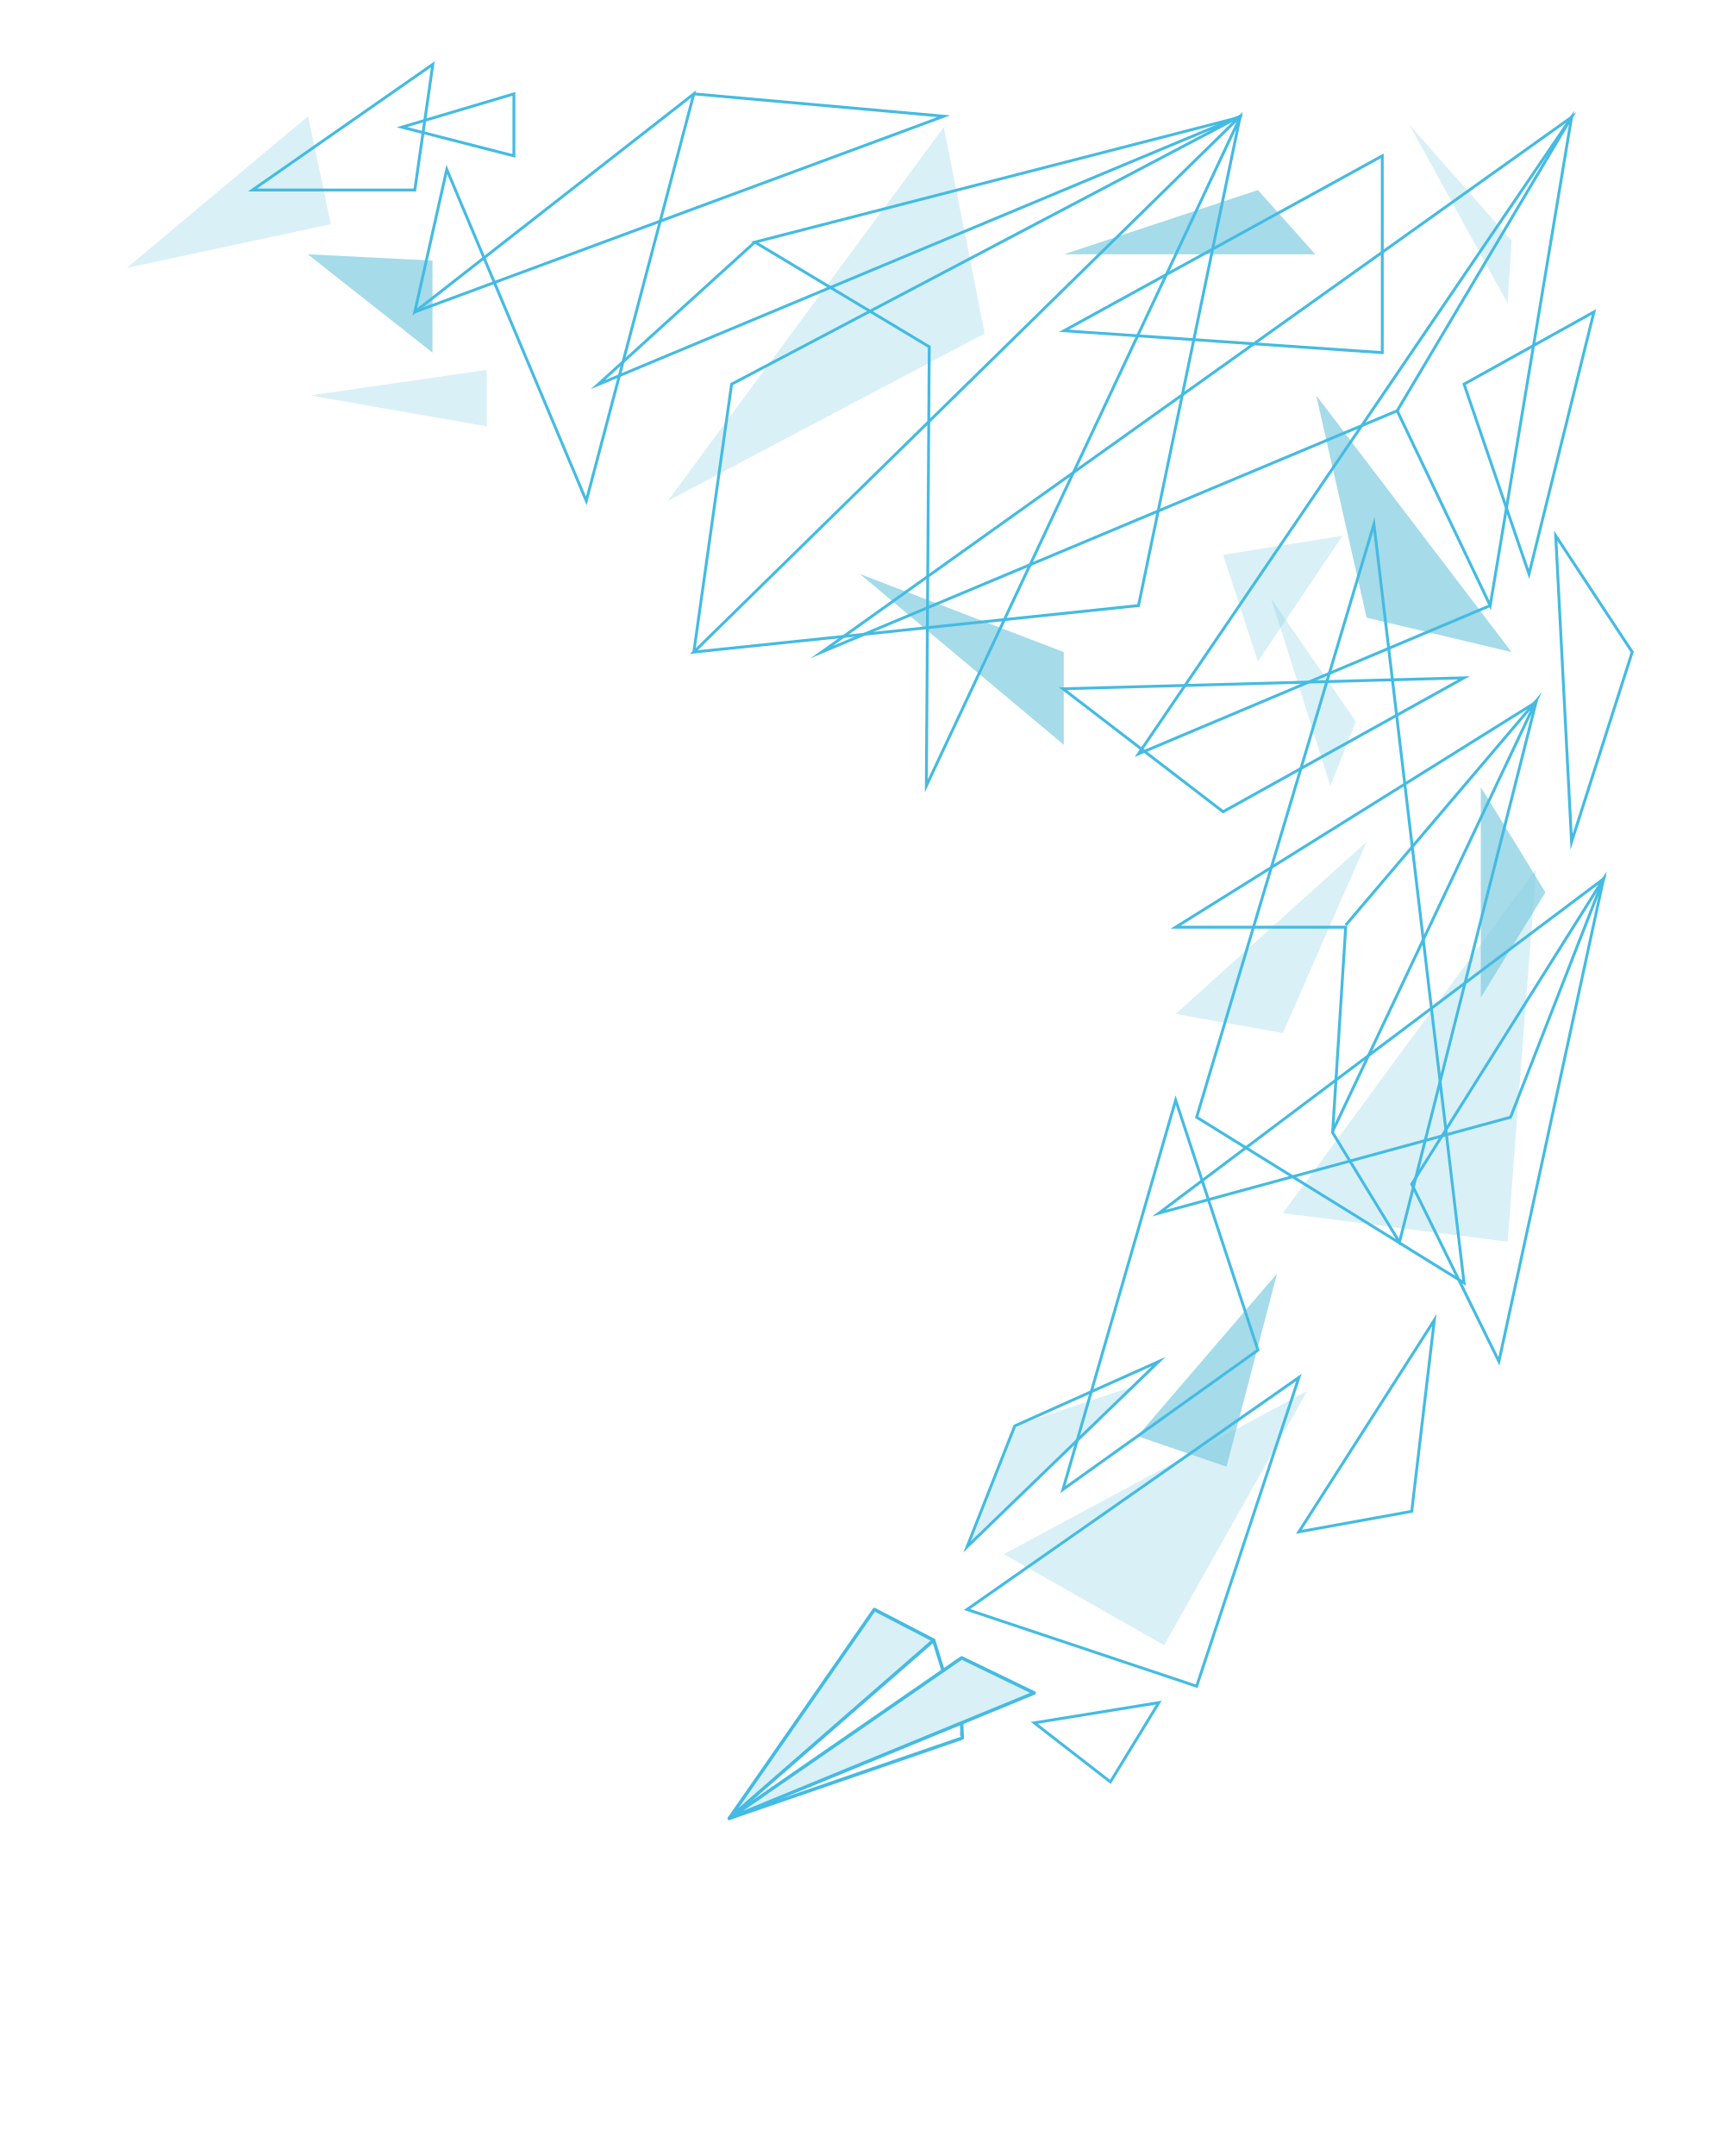
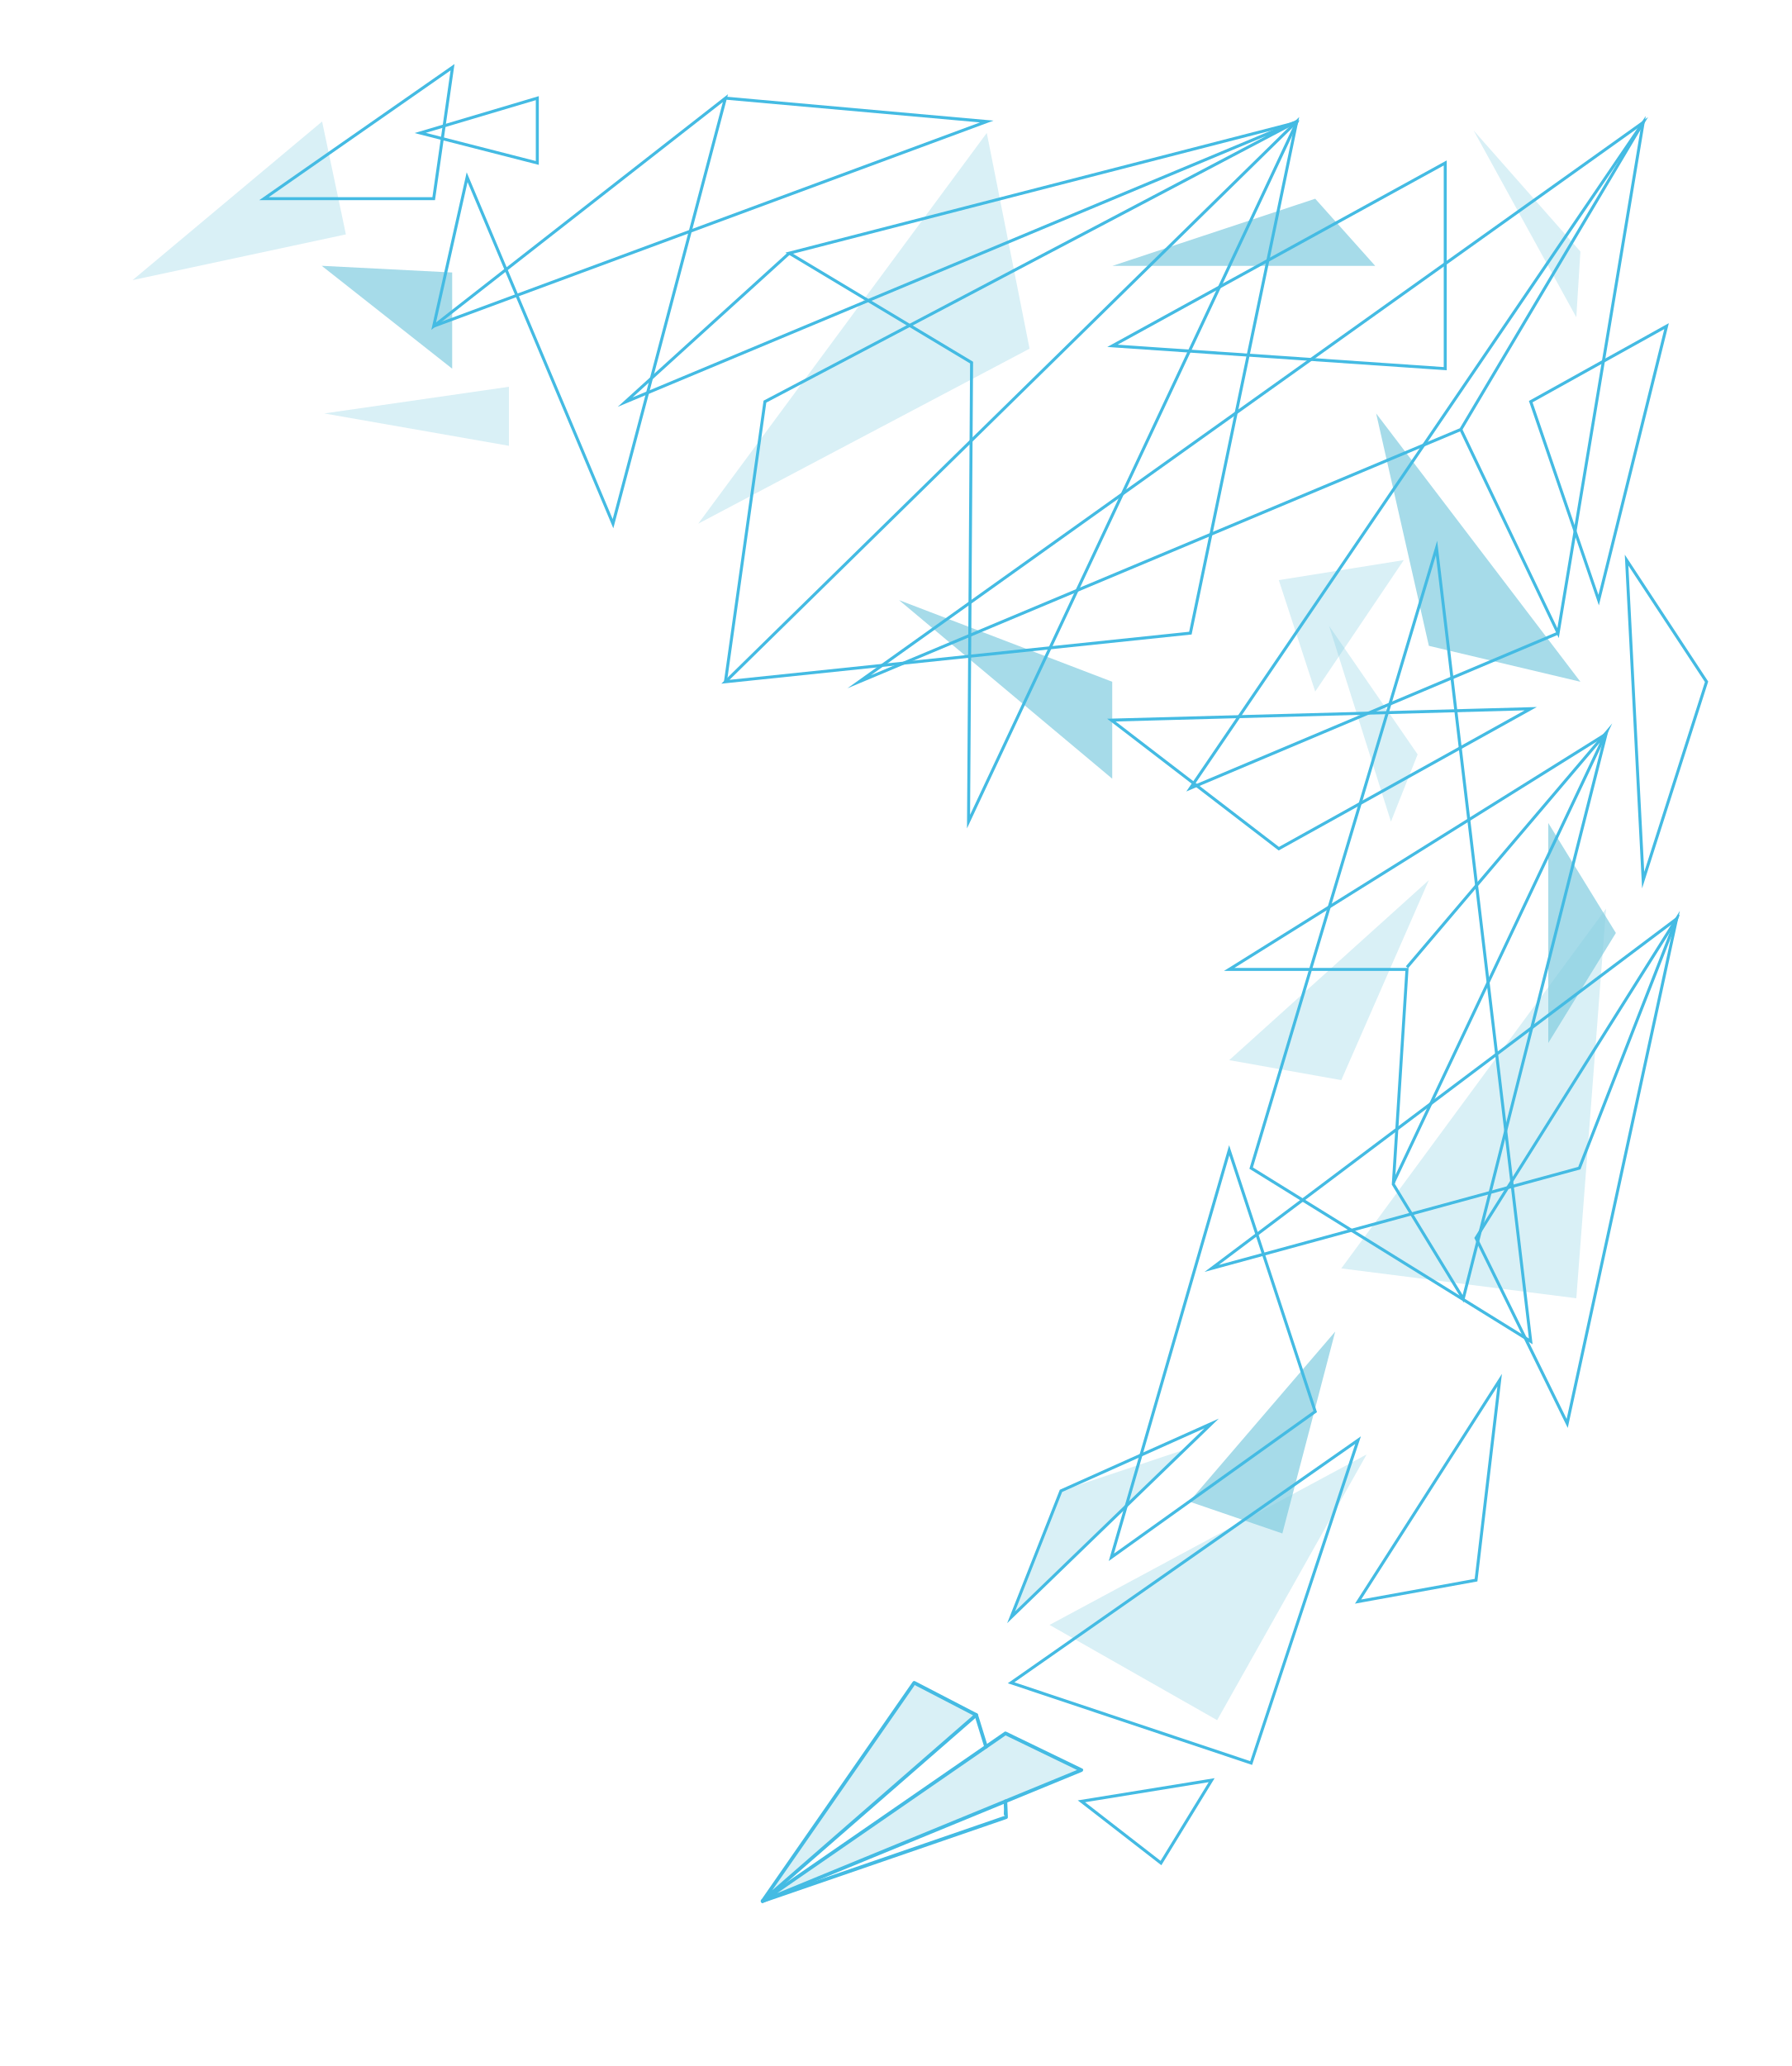
- <svg xmlns="http://www.w3.org/2000/svg" version="1.1" id="Layer_2" x="0px" y="0px" width="599.97px" height="754.572px" viewBox="0 0 599.97 754.572" enable-background="new 0 0 599.97 754.572" xml:space="preserve">
+ <svg xmlns="http://www.w3.org/2000/svg" version="1.1" id="Layer_2" x="0px" y="0px" width="599.97px" height="691.575px" viewBox="0 0 599.97 691.575" enable-background="new 0 0 599.97 691.575" xml:space="preserve">
  <polygon opacity="0.3" fill="#80CCE0" points="233.777,175.303 330.399,44.504 344.725,116.715 " />
  <polygon opacity="0.3" fill="#80CCE0" points="428.18,194.188 470.019,187.492 440.369,231.489 " />
  <polygon opacity="0.3" fill="#80CCE0" points="411.575,354.871 478.424,294.614 449.1,361.566 " />
  <polygon opacity="0.3" fill="#80CCE0" points="338.539,541.378 355.246,499.055 396.627,485.243 " />
  <polygon opacity="0.3" fill="#80CCE0" points="351.421,543.928 457.586,486.859 407.532,575.81 " />
  <polygon opacity="0.7" fill="#80CCE0" points="398.213,502.642 429.371,513.31 447.065,445.733 " />
  <polygon opacity="0.3" fill="#80CCE0" points="449.1,424.59 537.744,304.179 527.792,434.579 " />
  <polygon opacity="0.7" fill="#80CCE0" points="518.403,349.132 518.403,275.486 541.039,312.309 " />
  <polygon opacity="0.7" fill="#80CCE0" points="529.161,228.212 460.773,138.396 478.424,216.186 " />
  <polygon opacity="0.3" fill="#80CCE0" points="465.726,275.018 444.999,209.491 474.66,252.531 " />
  <polygon opacity="0.7" fill="#80CCE0" points="372.403,260.661 301.016,200.883 372.403,228.212 " />
  <polygon opacity="0.3" fill="#80CCE0" points="170.403,149.234 108.552,138.396 170.403,129.468 " />
  <polygon opacity="0.3" fill="#80CCE0" points="44.4,93.761 107.844,40.678 115.815,78.458 " />
  <polygon opacity="0.7" fill="#80CCE0" points="107.724,88.979 151.403,91.21 151.403,123.411 " />
  <polygon opacity="0.3" fill="#80CCE0" points="527.792,106.194 493.422,43.7 529.161,84.196 " />
  <polygon opacity="0.7" fill="#80CCE0" points="460.456,89 372.461,89 440.369,66.523 " />
  <polygon opacity="0.3" fill="#80CCE0" points="254.978,636.371 306.097,563.294 326.866,574.064 " />
  <polyline opacity="0.3" fill="#80CCE0" points="254.978,636.371 255.403,636.08 336.651,580.217 362.085,592.525 " />
  <polygon fill="none" stroke="#44BBE3" stroke-miterlimit="10" points="264.261,84.746 434.184,40.993 324.294,275.018   325.311,121.375 " />
  <polygon fill="none" stroke="#44BBE3" stroke-miterlimit="10" points="287.665,228.212 550.177,40.993 489.128,143.76 " />
  <polyline fill="none" stroke="#44BBE3" stroke-miterlimit="10" points="521.688,211.933 398.571,263.825 550.177,40.993   521.688,211.933 489.128,143.76 " />
  <polygon fill="none" stroke="#44BBE3" stroke-miterlimit="10" points="398.571,211.933 434.184,40.678 242.894,228.212 " />
  <polyline fill="none" stroke="#44BBE3" stroke-miterlimit="10" points="242.894,228.212 256.121,134.445 434.184,40.678   209.316,134.603 264.261,84.746 " />
  <polygon fill="none" stroke="#44BBE3" stroke-miterlimit="10" points="512.531,449.01 480.987,183.443 418.92,391.013 " />
  <polygon fill="none" stroke="#44BBE3" stroke-miterlimit="10" points="561.371,307.578 405.694,424.59 528.81,391.013 " />
  <polygon fill="none" stroke="#44BBE3" stroke-miterlimit="10" points="561.371,307.578 524.741,476.482 494.215,414.416 " />
  <polygon fill="none" stroke="#44BBE3" stroke-miterlimit="10" points="145.213,109.166 242.894,32.854 205.247,175.303   156.406,59.308 " />
  <polyline fill="none" stroke="#44BBE3" stroke-miterlimit="10" points="145.213,109.166 330.399,40.678 242.894,32.854 " />
  <polygon fill="none" stroke="#44BBE3" stroke-miterlimit="10" points="411.575,324.5 537.744,245.72 489.921,434.757   466.519,396.416 471.098,324.5 " />
  <polyline fill="none" stroke="#44BBE3" stroke-miterlimit="10" points="471.098,323.786 537.744,245.363 466.519,395.971 " />
  <g>
    <g>
      <g>
        <path fill="#44BBE3" d="M255.846,636.674c14.207-20.45,28.415-40.9,42.622-61.351c2.497-3.594,4.994-7.188,7.49-10.782     c0.967-1.391-0.277-0.788,0.548-0.359c2.937,1.522,5.872,3.045,8.808,4.567c3.066,1.59,6.133,3.18,9.198,4.771     c0.668,0.346,1.336,0.692,2.004,1.038c-0.771-0.399,0.372-1.307-0.572-0.484c-2.882,2.511-5.764,5.021-8.646,7.53     c-20.798,18.115-41.596,36.229-62.394,54.344c-0.585,0.509,0.268,1.354,0.848,0.848c23.847-20.769,47.692-41.537,71.538-62.307     c0.285-0.247,0.208-0.771-0.121-0.941c-6.923-3.591-13.846-7.181-20.769-10.771c-0.308-0.159-0.627-0.063-0.821,0.216     c-16.923,24.359-33.846,48.718-50.77,73.077C254.367,636.705,255.408,637.305,255.846,636.674z" />
      </g>
    </g>
    <g>
      <g>
        <path fill="#44BBE3" d="M255.63,636.889c19.007-13.124,38.015-26.248,57.021-39.373c7.972-5.505,15.944-11.01,23.917-16.515     c0.565-0.391,0.27-0.028-0.18-0.246c0.587,0.284,1.174,0.568,1.762,0.853c2.902,1.404,5.804,2.809,8.706,4.213     c4.976,2.408,9.95,4.815,14.926,7.223c0.048-0.365,0.096-0.73,0.144-1.096c-35.586,14.615-71.172,29.23-106.758,43.846     c-0.706,0.289-0.397,1.451,0.318,1.156c35.586-14.615,71.172-29.23,106.758-43.846c0.427-0.175,0.667-0.843,0.144-1.096     c-8.479-4.104-16.956-8.206-25.435-12.309c-0.186-0.091-0.423-0.127-0.605,0c-27.107,18.718-54.216,37.436-81.323,56.154     C254.393,636.289,254.992,637.33,255.63,636.889z" />
      </g>
    </g>
    <g>
      <g>
        <path fill="#44BBE3" d="M326.288,574.224c1.094,3.548,2.188,7.096,3.283,10.643c0.227,0.737,1.386,0.423,1.156-0.318     c-1.094-3.548-2.188-7.096-3.283-10.643C327.217,573.168,326.058,573.482,326.288,574.224L326.288,574.224z" />
      </g>
    </g>
    <g>
      <g>
        <path fill="#44BBE3" d="M336.051,602.972c0.035,0.888,0.071,1.774,0.107,2.661c0.042,1.046-0.365,2.397,0.533,2.089     c-0.453,0.155-0.906,0.312-1.359,0.468c-2.572,0.886-5.145,1.771-7.717,2.657c-9.307,3.204-18.613,6.409-27.92,9.613     c-14.843,5.111-29.686,10.222-44.527,15.333c-0.728,0.25-0.415,1.409,0.318,1.156c27.18-9.358,54.359-18.717,81.538-28.076     c0.247-0.085,0.452-0.301,0.44-0.578c-0.071-1.774-0.143-3.549-0.215-5.323C337.22,602.2,336.02,602.197,336.051,602.972     L336.051,602.972z" />
      </g>
    </g>
  </g>
  <polygon fill="none" stroke="#44BBE3" stroke-miterlimit="10" points="338.539,563.294 454.716,482.078 418.92,590.157 " />
  <polygon fill="none" stroke="#44BBE3" stroke-miterlimit="10" points="362.085,602.972 405.694,595.896 388.721,623.633 " />
  <polygon fill="none" stroke="#44BBE3" stroke-miterlimit="10" points="372.116,521.293 411.575,385.04 440.369,472.514 " />
  <polygon fill="none" stroke="#44BBE3" stroke-miterlimit="10" points="88.397,66.5 151.522,22.503 145.213,66.5 " />
  <polygon fill="none" stroke="#44BBE3" stroke-miterlimit="10" points="140.689,44.504 179.903,32.854 179.903,54.546 " />
  <polygon fill="none" stroke="#44BBE3" stroke-miterlimit="10" points="454.716,536.117 502.131,461.993 494.215,528.944 " />
  <polygon fill="none" stroke="#44BBE3" stroke-miterlimit="10" points="544.622,187.492 550.177,294.614 571.403,228.212 " />
  <polygon fill="none" stroke="#44BBE3" stroke-miterlimit="10" points="512.531,134.445 558.012,109.166 535.272,200.883 " />
  <polygon fill="none" stroke="#44BBE3" stroke-miterlimit="10" points="372.487,115.759 483.903,54.546 483.903,123.411 " />
  <polygon fill="none" stroke="#44BBE3" stroke-miterlimit="10" points="372.116,241.053 512.531,237.228 428.18,284.094 " />
  <polygon fill="none" stroke="#44BBE3" stroke-miterlimit="10" points="355.246,499.055 405.694,476.482 338.539,541.378 " />
</svg>
